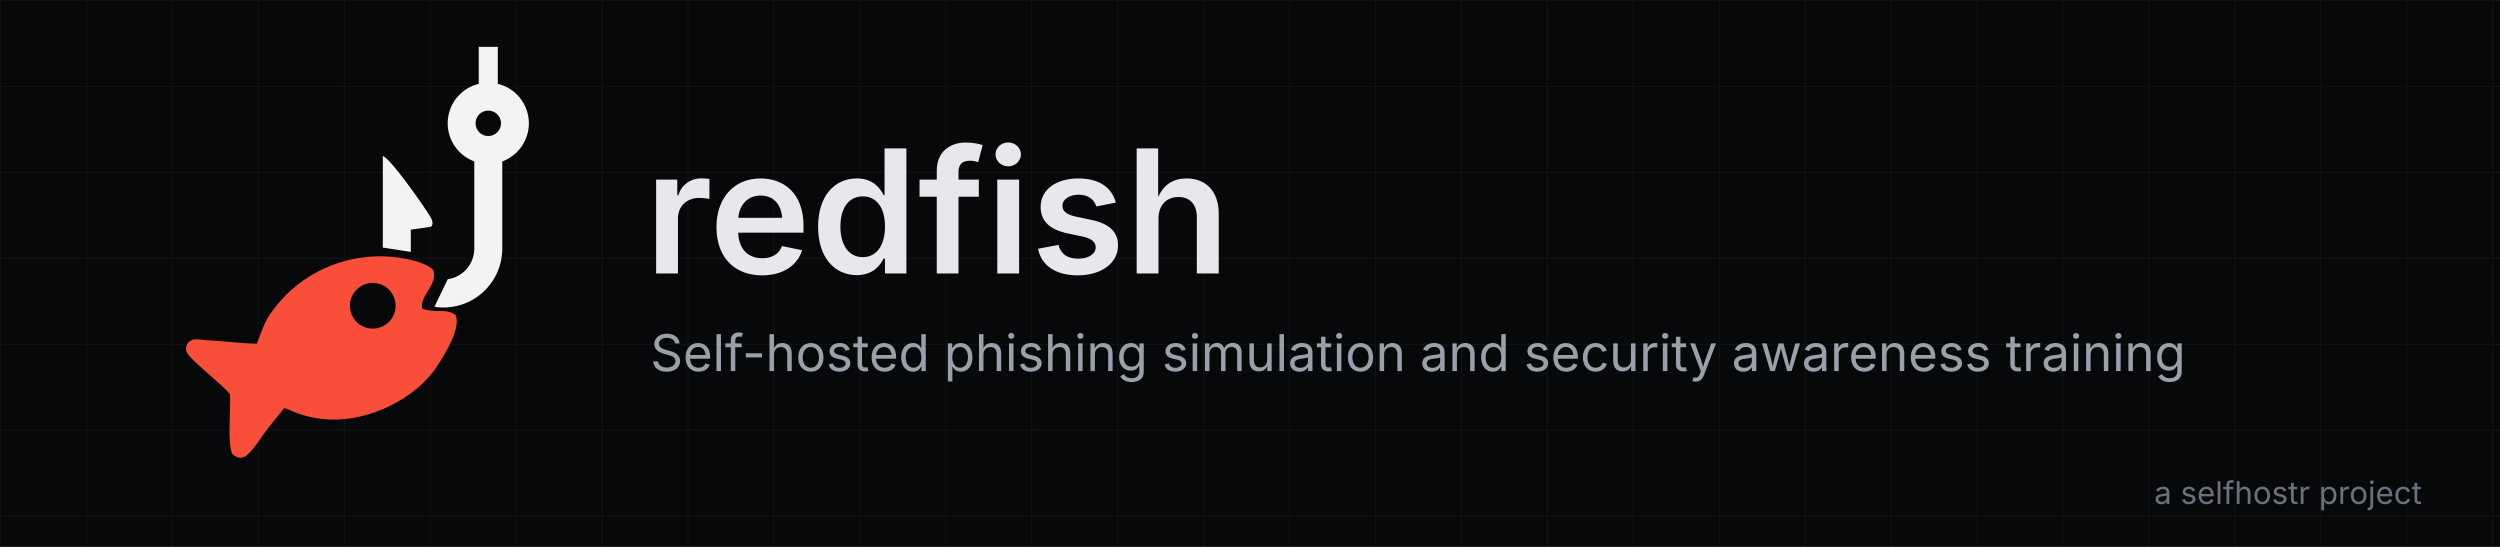
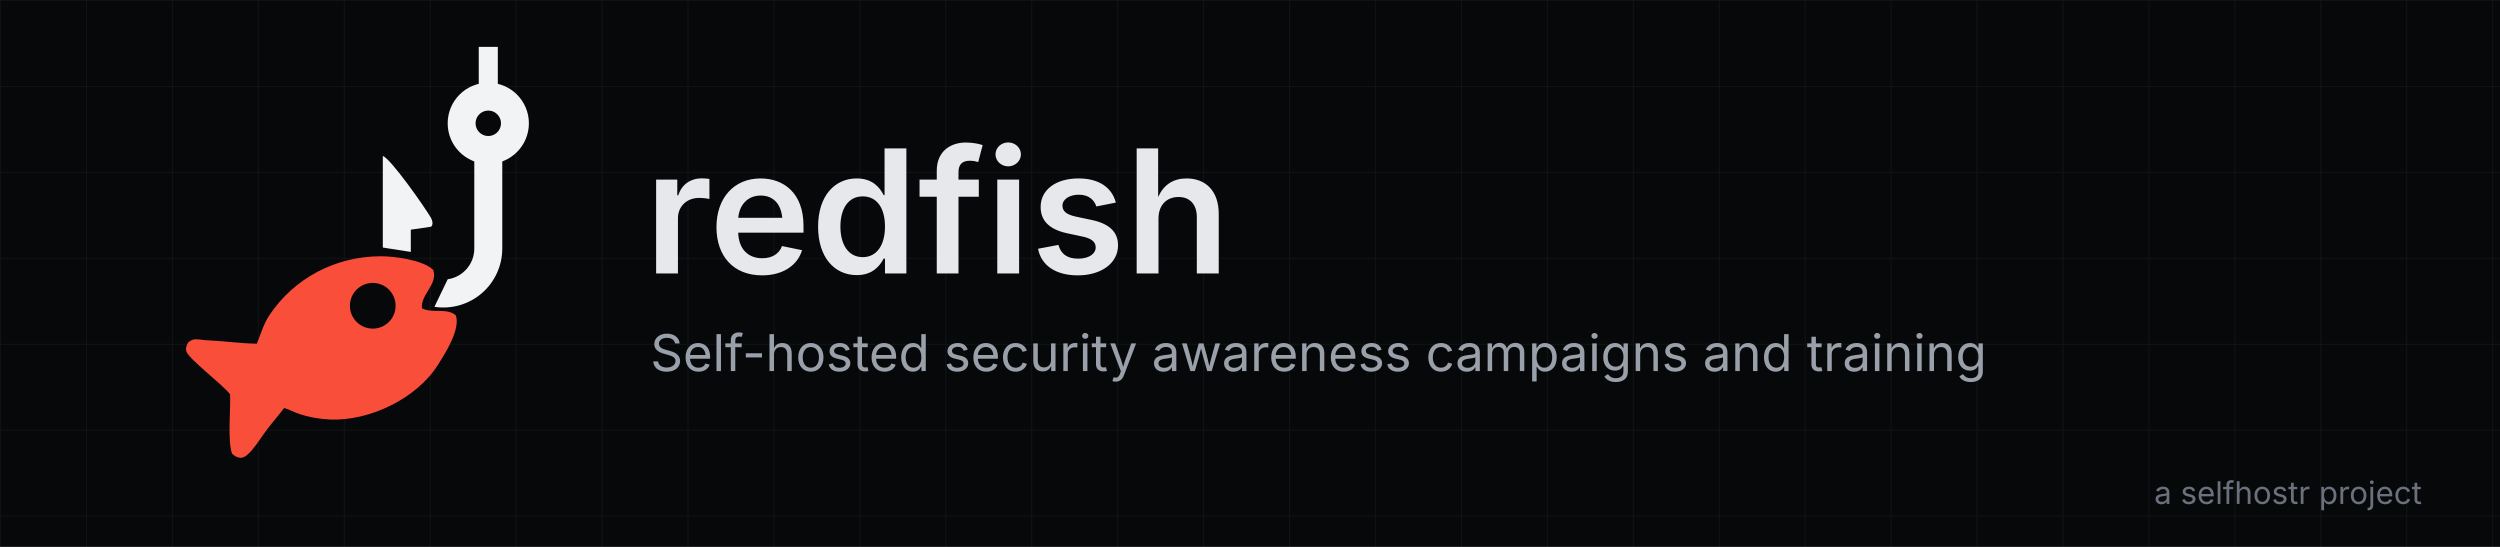
<svg xmlns="http://www.w3.org/2000/svg" width="1280" height="280" viewBox="0 0 1280 280" role="img" aria-label="redfish">
  <defs>
    <pattern id="g" width="44" height="44" patternUnits="userSpaceOnUse">
      <path d="M44 0H0V44" fill="none" stroke="#ffffff" stroke-opacity="0.04" stroke-width="1" />
    </pattern>
  </defs>
  <rect width="1280" height="280" fill="#07080a" />
  <rect width="1280" height="280" fill="url(#g)" />
  <g transform="translate(70 24) scale(3.6)">
    <path d="M50 0V7.44" stroke="#f2f3f5" stroke-width="2.71" />
    <circle cx="50" cy="10.87" r="3.79" fill="none" stroke="#f2f3f5" stroke-width="3.97" />
    <path d="M48.01 14.48V28.69A4.41 4.41 0 0 1 44.23 33.05L42.34 36.97A8.38 8.38 0 0 0 51.99 28.69V14.48ZM35 15.51C36.14 15.91 40.94 22.75 41.84 24.3C42.14 24.85 42.14 25.4 41.84 25.58L38.98 26L38.98 29.16L35 28.54Z" fill="#f2f3f5" />
    <path d="M42.17 31.73C42.89 33.75 40.3 35.26 40.58 37.19C42.03 37.94 44.07 37.08 45.38 38.17C46.08 40.16 43.87 43.6 42.82 45.25C39.81 50.02 33.11 53.23 27.52 53C25.96 52.93 24.4 52.65 22.93 52.14C22.26 51.91 21.61 51.53 20.97 51.36C20.03 52.6 18.98 53.76 18.08 55.03C17.38 56.01 16.64 57.21 15.74 58.01C15.42 58.3 15.2 58.37 14.8 58.46C14.23 58.38 13.98 58.25 13.56 57.85C12.9 56.11 13.37 51.53 13.28 49.41C12.14 47.96 7.58 44.53 7.1 43.4C6.89 42.91 7.08 42.46 7.31 42.04C7.62 41.82 7.86 41.62 8.26 41.59C8.8 41.55 9.35 41.7 9.88 41.72C12.28 41.82 14.68 42.17 17.08 42.22C17.64 40.85 18.04 39.4 18.89 38.13C22.43 32.85 28.29 29.81 34.64 29.78C36.63 29.76 40.77 30.31 42.17 31.73ZM36.82 36.82A3.25 3.25 0 1 0 30.32 36.82A3.25 3.25 0 1 0 36.82 36.82Z" fill="#f94e3a" fill-rule="evenodd" />
  </g>
  <text x="330" y="140" font-family="Inter, system-ui, sans-serif" font-weight="600" font-size="88" fill="#e6e8ec">redfish</text>
-   <text x="333" y="190" font-family="Inter, system-ui, sans-serif" font-size="26" fill="#9aa0aa">Self-hosted phishing simulation and security awareness training</text>
+   <text x="333" y="190" font-family="Inter, system-ui, sans-serif" font-size="26" fill="#9aa0aa">Self-hosted security awareness campaigns and training</text>
  <text x="1240" y="258" text-anchor="end" font-family="Inter, system-ui, sans-serif" font-size="16" fill="#6b717c">a selfhostr project</text>
</svg>
